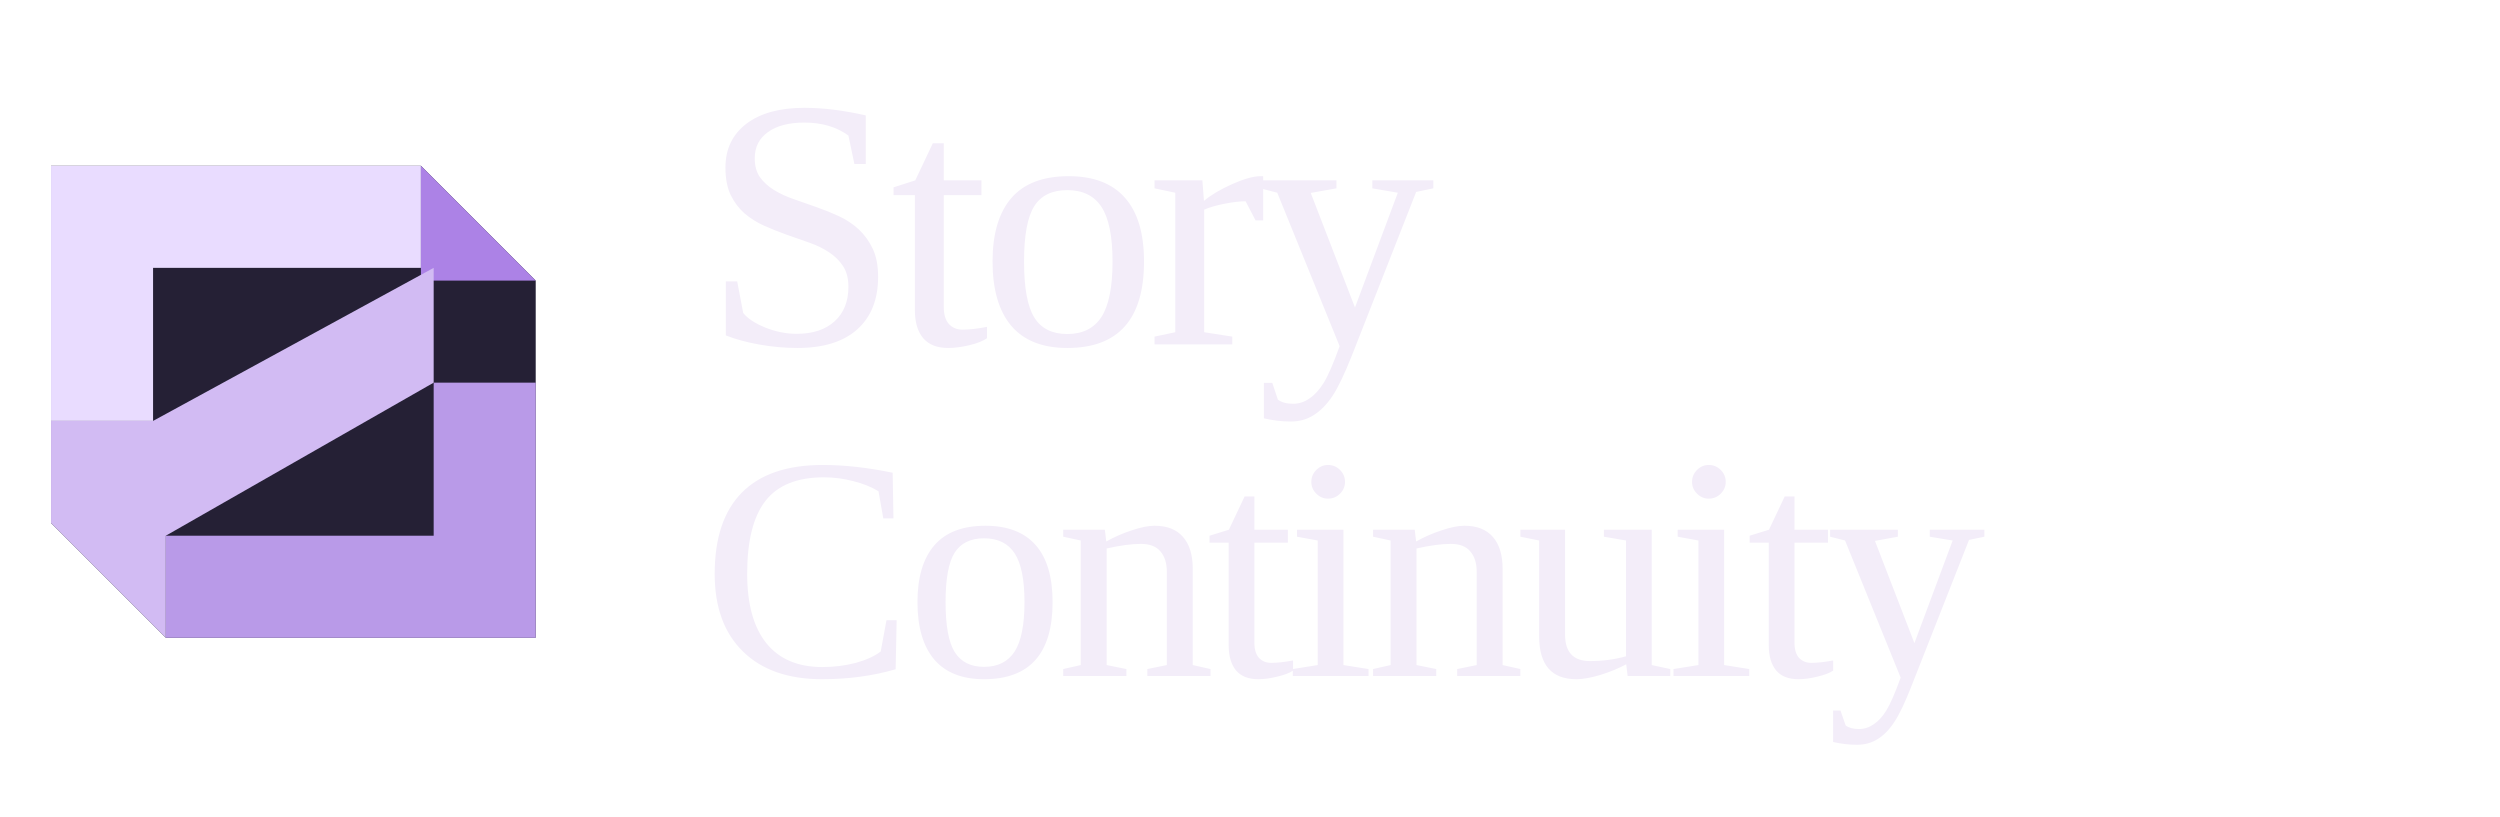
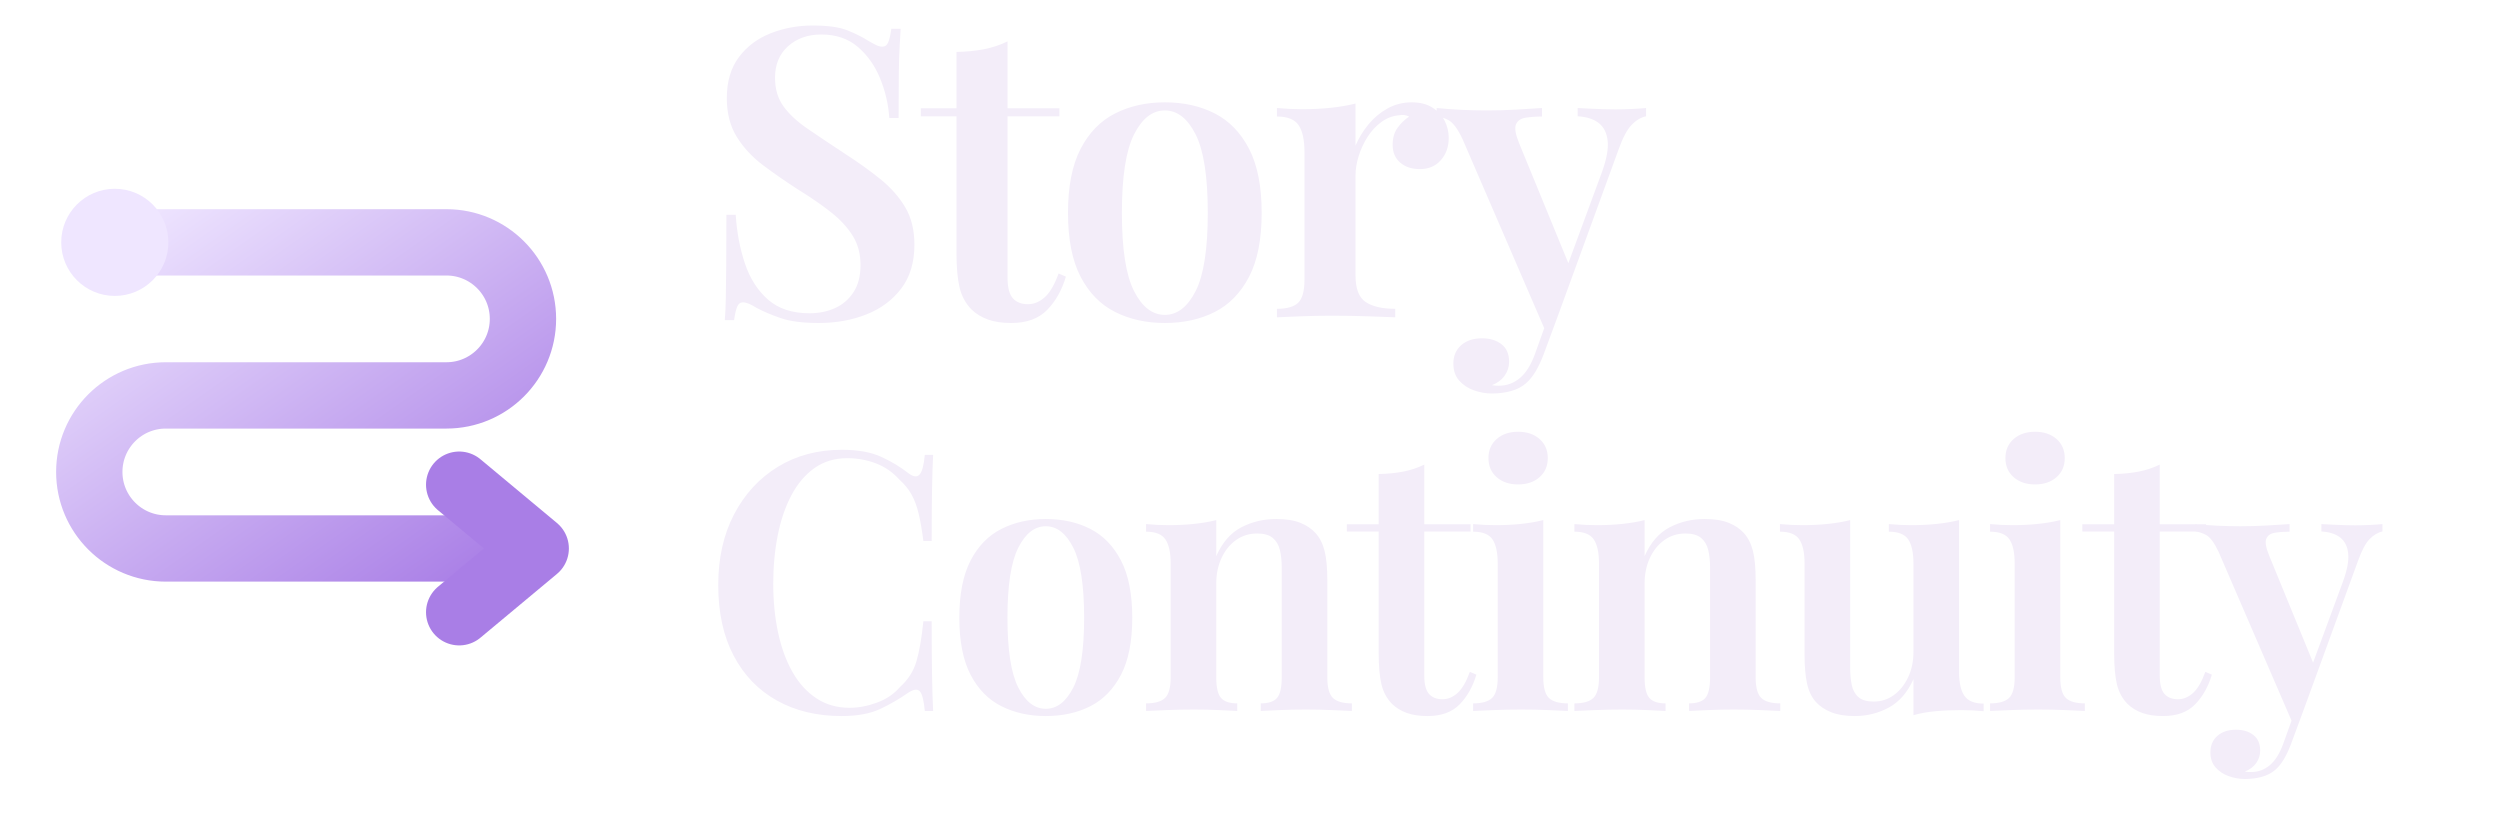
<svg xmlns="http://www.w3.org/2000/svg" width="196" height="64" viewBox="0 0 196 64" role="img" aria-labelledby="title desc">
  <g transform="translate(0 8)">
-     <path d="M4 5h29l9 9v28H13l-9-9V5Z" fill="#252035" />
-     <path d="M4 5h29v8H12v12H4V5Z" fill="#e9dcff" />
-     <path d="M33 5l9 9h-9V5Z" fill="#ac82e6" />
-     <path d="M42 14v28H13v-8h21V22h8v-8Z" fill="#b99ae8" />
-     <path d="M4 25h8l22-12v9L13 34v8l-9-9v-8Z" fill="#d2bbf3" />
+     <defs>
+       <linearGradient id="scLockG" x1="0" y1="0" x2="1" y2="1">
+         <stop offset="0" stop-color="#efe6ff" />
+         <stop offset="1" stop-color="#a97ee6" />
+       </linearGradient>
+     </defs>
+     <path d="M9 11h26a6 6 0 0 1 0 12H13a6 6 0 0 0 0 12h26" stroke="url(#scLockG)" stroke-width="5.2" stroke-linecap="round" stroke-linejoin="round" fill="none" />
+     <circle cx="9" cy="11" r="4.2" fill="#efe6ff" />
+     <path d="M36 30l6 5-6 5" stroke="#a97ee6" stroke-width="5.2" stroke-linecap="round" stroke-linejoin="round" fill="none" />
  </g>
-   <g fill="#f3edf9" font-family="Georgia, 'Times New Roman', serif">
-     <text x="55" y="27" font-size="28" letter-spacing="-.8">Story</text>
-     <text x="55" y="53" font-size="25" letter-spacing="-.7">Continuity</text>
-   </g>
+   <path fill="#f3edf9" d="M63.717 2.0Q65.496 2.0 66.449 2.384Q67.402 2.769 68.1 3.213Q68.482 3.436 68.72 3.547Q68.958 3.658 69.181 3.658Q69.498 3.658 69.641 3.309Q69.784 2.959 69.879 2.26H70.61Q70.578 2.851 70.531 3.655Q70.483 4.459 70.467 5.777Q70.451 7.095 70.451 9.249H69.721Q69.613 7.635 68.996 6.136Q68.38 4.637 67.246 3.671Q66.112 2.705 64.384 2.705Q62.815 2.705 61.789 3.62Q60.762 4.535 60.762 6.098Q60.762 7.426 61.43 8.344Q62.097 9.262 63.32 10.097Q64.543 10.933 66.201 12.025Q67.764 13.029 68.999 14.024Q70.235 15.018 70.963 16.238Q71.69 17.457 71.69 19.186Q71.69 21.257 70.661 22.616Q69.632 23.976 67.929 24.649Q66.226 25.323 64.193 25.323Q62.319 25.323 61.213 24.942Q60.108 24.56 59.333 24.147Q58.634 23.703 58.253 23.703Q57.935 23.703 57.792 24.052Q57.649 24.402 57.554 25.1H56.823Q56.887 24.37 56.903 23.388Q56.919 22.407 56.935 20.831Q56.95 19.255 56.95 16.841H57.681Q57.808 18.874 58.396 20.64Q58.983 22.407 60.206 23.483Q61.429 24.56 63.463 24.56Q64.562 24.56 65.461 24.157Q66.36 23.754 66.912 22.912Q67.465 22.07 67.465 20.78Q67.465 19.465 66.852 18.484Q66.239 17.502 65.159 16.647Q64.079 15.793 62.637 14.903Q61.144 13.944 59.841 12.966Q58.539 11.987 57.76 10.726Q56.982 9.465 56.982 7.699Q56.982 5.736 57.932 4.475Q58.882 3.213 60.426 2.607Q61.97 2.0 63.717 2.0Z M78.991 3.245V8.487H83.057V9.122H78.991V21.771Q78.991 22.909 79.404 23.379Q79.817 23.849 80.592 23.849Q81.303 23.849 81.913 23.299Q82.523 22.75 82.993 21.441L83.565 21.689Q83.108 23.252 82.107 24.287Q81.106 25.323 79.283 25.323Q78.216 25.323 77.46 25.053Q76.704 24.783 76.164 24.262Q75.465 23.544 75.226 22.521Q74.988 21.498 74.988 19.827V9.122H72.193V8.487H74.988V4.071Q76.138 4.052 77.129 3.862Q78.12 3.671 78.991 3.245Z M91.323 8.023Q93.534 8.023 95.237 8.893Q96.94 9.764 97.928 11.67Q98.915 13.576 98.915 16.689Q98.915 19.802 97.928 21.698Q96.94 23.595 95.237 24.459Q93.534 25.323 91.323 25.323Q89.144 25.323 87.426 24.459Q85.707 23.595 84.719 21.698Q83.731 19.802 83.731 16.689Q83.731 13.576 84.719 11.67Q85.707 9.764 87.426 8.893Q89.144 8.023 91.323 8.023ZM91.323 8.658Q89.856 8.658 88.906 10.545Q87.956 12.432 87.956 16.689Q87.956 20.945 88.906 22.816Q89.856 24.687 91.323 24.687Q92.791 24.687 93.741 22.816Q94.69 20.945 94.69 16.689Q94.69 12.432 93.741 10.545Q92.791 8.658 91.323 8.658Z M110.676 8.023Q111.648 8.023 112.293 8.429Q112.938 8.836 113.259 9.468Q113.58 10.1 113.58 10.812Q113.58 11.86 112.96 12.559Q112.341 13.258 111.324 13.258Q110.365 13.258 109.774 12.747Q109.183 12.235 109.183 11.352Q109.183 10.558 109.568 10.021Q109.952 9.484 110.479 9.141Q110.117 8.95 109.672 9.039Q108.929 9.103 108.294 9.57Q107.658 10.037 107.214 10.736Q106.769 11.435 106.521 12.232Q106.273 13.029 106.273 13.753V21.606Q106.273 23.15 107.071 23.68Q107.868 24.211 109.387 24.211V24.878Q108.656 24.846 107.277 24.799Q105.899 24.751 104.393 24.751Q103.173 24.751 101.95 24.799Q100.727 24.846 100.111 24.878V24.211Q101.286 24.211 101.778 23.734Q102.271 23.258 102.271 21.924V11.93Q102.271 10.501 101.813 9.818Q101.356 9.135 100.111 9.135V8.468Q101.127 8.563 102.08 8.563Q103.268 8.563 104.326 8.452Q105.384 8.341 106.273 8.118V11.415Q106.648 10.532 107.28 9.76Q107.913 8.989 108.777 8.506Q109.641 8.023 110.676 8.023Z M129.051 8.468V9.116Q128.447 9.243 127.92 9.789Q127.393 10.335 126.91 11.682L122.196 24.605L121.224 26.092L114.667 10.914Q114.089 9.687 113.546 9.411Q113.002 9.135 112.634 9.135V8.468Q113.561 8.563 114.565 8.611Q115.569 8.658 116.573 8.658Q117.761 8.658 118.851 8.595Q119.94 8.531 120.893 8.468V9.135Q120.188 9.135 119.613 9.227Q119.038 9.319 118.854 9.748Q118.67 10.177 119.095 11.219L123.066 20.895L122.812 21.034L125.595 13.487Q126.135 11.994 126.042 11.063Q125.95 10.132 125.353 9.656Q124.756 9.179 123.689 9.116V8.468Q124.21 8.499 124.711 8.522Q125.213 8.544 125.699 8.56Q126.185 8.576 126.624 8.576Q127.291 8.576 127.948 8.544Q128.606 8.512 129.051 8.468ZM122.196 24.605 121.014 27.801Q120.709 28.595 120.375 29.147Q120.042 29.7 119.635 30.05Q119.165 30.463 118.473 30.656Q117.78 30.85 116.967 30.85Q116.249 30.85 115.553 30.602Q114.858 30.355 114.4 29.837Q113.943 29.319 113.943 28.512Q113.943 27.61 114.553 27.067Q115.163 26.523 116.198 26.523Q117.119 26.523 117.717 26.987Q118.314 27.451 118.314 28.36Q118.314 28.963 117.964 29.452Q117.615 29.942 116.973 30.196Q117.113 30.227 117.269 30.234Q117.424 30.24 117.52 30.24Q118.441 30.24 119.159 29.64Q119.877 29.039 120.347 27.737L121.478 24.579Z M66.01 35.263Q67.882 35.263 69.088 35.816Q70.293 36.369 71.229 37.106Q71.796 37.532 72.094 37.205Q72.392 36.879 72.505 35.66H73.158Q73.101 36.743 73.073 38.297Q73.044 39.852 73.044 42.41H72.392Q72.228 41.134 72.023 40.274Q71.819 39.415 71.47 38.78Q71.121 38.144 70.497 37.588Q69.732 36.732 68.665 36.326Q67.599 35.921 66.43 35.921Q64.95 35.921 63.858 36.695Q62.766 37.469 62.048 38.825Q61.331 40.181 60.976 41.962Q60.622 43.743 60.622 45.757Q60.622 47.822 61.002 49.594Q61.382 51.367 62.133 52.689Q62.885 54.01 64.011 54.751Q65.137 55.491 66.6 55.491Q67.65 55.491 68.75 55.088Q69.851 54.685 70.565 53.857Q71.507 53.012 71.85 51.843Q72.193 50.675 72.392 48.706H73.044Q73.044 51.367 73.073 52.998Q73.101 54.629 73.158 55.74H72.505Q72.392 54.521 72.123 54.209Q71.853 53.897 71.229 54.294Q70.18 55.031 69.003 55.584Q67.826 56.138 65.982 56.138Q63.083 56.138 60.902 54.918Q58.721 53.698 57.516 51.401Q56.31 49.104 56.31 45.87Q56.31 42.694 57.558 40.311Q58.806 37.929 60.987 36.596Q63.168 35.263 66.01 35.263Z M81.99 40.691Q83.964 40.691 85.484 41.468Q87.004 42.245 87.887 43.947Q88.769 45.649 88.769 48.429Q88.769 51.208 87.887 52.901Q87.004 54.595 85.484 55.366Q83.964 56.138 81.99 56.138Q80.044 56.138 78.51 55.366Q76.975 54.595 76.093 52.901Q75.211 51.208 75.211 48.429Q75.211 45.649 76.093 43.947Q76.975 42.245 78.51 41.468Q80.044 40.691 81.99 40.691ZM81.99 41.258Q80.68 41.258 79.832 42.943Q78.984 44.628 78.984 48.429Q78.984 52.229 79.832 53.9Q80.68 55.57 81.99 55.57Q83.3 55.57 84.148 53.9Q84.996 52.229 84.996 48.429Q84.996 44.628 84.148 42.943Q83.3 41.258 81.99 41.258Z M100.051 40.691Q101.22 40.691 101.954 40.992Q102.689 41.292 103.137 41.792Q103.631 42.336 103.846 43.187Q104.062 44.038 104.062 45.484V53.103Q104.062 54.294 104.501 54.719Q104.941 55.145 105.99 55.145V55.74Q105.474 55.712 104.419 55.67Q103.364 55.627 102.36 55.627Q101.322 55.627 100.332 55.67Q99.342 55.712 98.843 55.74V55.145Q99.751 55.145 100.119 54.719Q100.488 54.294 100.488 53.103V44.497Q100.488 43.732 100.346 43.13Q100.204 42.529 99.788 42.177Q99.371 41.826 98.554 41.826Q97.635 41.826 96.912 42.336Q96.188 42.847 95.771 43.74Q95.354 44.634 95.354 45.74V53.103Q95.354 54.294 95.729 54.719Q96.103 55.145 97 55.145V55.74Q96.512 55.712 95.556 55.67Q94.6 55.627 93.596 55.627Q92.558 55.627 91.474 55.67Q90.391 55.712 89.852 55.74V55.145Q90.901 55.145 91.341 54.719Q91.781 54.294 91.781 53.103V44.18Q91.781 42.903 91.372 42.294Q90.964 41.684 89.852 41.684V41.088Q90.76 41.173 91.611 41.173Q92.671 41.173 93.616 41.074Q94.56 40.975 95.354 40.776V43.601Q96.069 41.99 97.32 41.341Q98.571 40.691 100.051 40.691Z M111.663 36.425V41.105H115.293V41.673H111.663V52.967Q111.663 53.982 112.032 54.402Q112.4 54.821 113.092 54.821Q113.728 54.821 114.272 54.331Q114.817 53.84 115.237 52.672L115.747 52.893Q115.339 54.288 114.445 55.213Q113.552 56.138 111.924 56.138Q110.971 56.138 110.296 55.896Q109.621 55.655 109.139 55.19Q108.515 54.549 108.302 53.636Q108.089 52.723 108.089 51.231V41.673H105.593V41.105H108.089V37.163Q109.116 37.146 110.001 36.976Q110.886 36.806 111.663 36.425Z M119.02 33.85Q120.053 33.85 120.699 34.417Q121.346 34.985 121.346 35.915Q121.346 36.845 120.699 37.412Q120.053 37.98 119.02 37.98Q117.988 37.98 117.341 37.412Q116.695 36.845 116.695 35.915Q116.695 34.985 117.341 34.417Q117.988 33.85 119.02 33.85ZM120.994 40.776V53.099Q120.994 54.294 121.434 54.719Q121.874 55.145 122.923 55.145V55.74Q122.409 55.712 121.367 55.67Q120.325 55.627 119.253 55.627Q118.2 55.627 117.115 55.67Q116.031 55.712 115.492 55.74V55.145Q116.541 55.145 116.981 54.719Q117.421 54.294 117.421 53.098V44.185Q117.421 42.903 117.015 42.294Q116.609 41.684 115.492 41.684V41.088Q116.4 41.173 117.25 41.173Q118.311 41.173 119.256 41.074Q120.2 40.975 120.994 40.776Z M133.633 40.691Q134.801 40.691 135.536 40.992Q136.271 41.292 136.719 41.792Q137.212 42.336 137.428 43.187Q137.643 44.038 137.643 45.484V53.103Q137.643 54.294 138.083 54.719Q138.523 55.145 139.572 55.145V55.74Q139.056 55.712 138.001 55.67Q136.946 55.627 135.941 55.627Q134.903 55.627 133.914 55.67Q132.924 55.712 132.424 55.74V55.145Q133.332 55.145 133.701 54.719Q134.07 54.294 134.07 53.103V44.497Q134.07 43.732 133.928 43.13Q133.786 42.529 133.369 42.177Q132.952 41.826 132.135 41.826Q131.216 41.826 130.493 42.336Q129.77 42.847 129.353 43.74Q128.936 44.634 128.936 45.74V53.103Q128.936 54.294 129.31 54.719Q129.685 55.145 130.581 55.145V55.74Q130.093 55.712 129.137 55.67Q128.181 55.627 127.177 55.627Q126.139 55.627 125.056 55.67Q123.972 55.712 123.434 55.74V55.145Q124.483 55.145 124.923 54.719Q125.362 54.294 125.362 53.103V44.18Q125.362 42.903 124.954 42.294Q124.545 41.684 123.434 41.684V41.088Q124.341 41.173 125.192 41.173Q126.253 41.173 127.197 41.074Q128.142 40.975 128.936 40.776V43.601Q129.651 41.99 130.901 41.341Q132.152 40.691 133.633 40.691Z M153.589 40.776V52.666Q153.589 53.942 154.011 54.552Q154.434 55.162 155.517 55.162V55.757Q154.638 55.672 153.759 55.672Q152.698 55.672 151.759 55.757Q150.821 55.843 150.015 56.069V53.245Q149.317 54.804 148.084 55.471Q146.85 56.138 145.42 56.138Q144.303 56.138 143.56 55.837Q142.817 55.536 142.368 55.037Q141.875 54.492 141.676 53.608Q141.478 52.723 141.478 51.344V44.18Q141.478 42.903 141.069 42.294Q140.661 41.684 139.549 41.684V41.088Q140.457 41.173 141.308 41.173Q142.368 41.173 143.313 41.074Q144.257 40.975 145.052 40.776V52.331Q145.052 53.097 145.176 53.698Q145.301 54.3 145.698 54.651Q146.095 55.003 146.901 55.003Q147.78 55.003 148.481 54.492Q149.181 53.982 149.598 53.097Q150.015 52.212 150.015 51.106V44.18Q150.015 42.903 149.607 42.294Q149.198 41.684 148.086 41.684V41.088Q148.994 41.173 149.845 41.173Q150.906 41.173 151.85 41.074Q152.795 40.975 153.589 40.776Z M159.551 33.85Q160.583 33.85 161.23 34.417Q161.876 34.985 161.876 35.915Q161.876 36.845 161.23 37.412Q160.583 37.98 159.551 37.98Q158.518 37.98 157.871 37.412Q157.225 36.845 157.225 35.915Q157.225 34.985 157.871 34.417Q158.518 33.85 159.551 33.85ZM161.525 40.776V53.099Q161.525 54.294 161.964 54.719Q162.404 55.145 163.453 55.145V55.74Q162.94 55.712 161.898 55.67Q160.855 55.627 159.783 55.627Q158.73 55.627 157.645 55.67Q156.561 55.712 156.022 55.74V55.145Q157.072 55.145 157.511 54.719Q157.951 54.294 157.951 53.098V44.185Q157.951 42.903 157.545 42.294Q157.139 41.684 156.022 41.684V41.088Q156.93 41.173 157.781 41.173Q158.842 41.173 159.786 41.074Q160.731 40.975 161.525 40.776Z M169.324 36.425V41.105H172.955V41.673H169.324V52.967Q169.324 53.982 169.693 54.402Q170.062 54.821 170.754 54.821Q171.389 54.821 171.934 54.331Q172.478 53.84 172.898 52.672L173.409 52.893Q173 54.288 172.107 55.213Q171.213 56.138 169.585 56.138Q168.632 56.138 167.957 55.896Q167.282 55.655 166.8 55.19Q166.176 54.549 165.963 53.636Q165.751 52.723 165.751 51.231V41.673H163.255V41.105H165.751V37.163Q166.777 37.146 167.662 36.976Q168.547 36.806 169.324 36.425Z M186.784 41.088V41.667Q186.246 41.78 185.775 42.268Q185.304 42.756 184.873 43.959L180.664 55.496L179.796 56.824L173.942 43.272Q173.426 42.177 172.941 41.931Q172.456 41.684 172.127 41.684V41.088Q172.955 41.173 173.851 41.216Q174.747 41.258 175.644 41.258Q176.704 41.258 177.677 41.202Q178.65 41.145 179.501 41.088V41.684Q178.871 41.684 178.358 41.766Q177.845 41.848 177.68 42.231Q177.516 42.614 177.896 43.544L181.441 52.184L181.214 52.309L183.699 45.57Q184.181 44.237 184.099 43.406Q184.016 42.574 183.483 42.149Q182.95 41.724 181.997 41.667V41.088Q182.462 41.117 182.91 41.136Q183.358 41.156 183.792 41.171Q184.226 41.185 184.618 41.185Q185.213 41.185 185.8 41.156Q186.387 41.128 186.784 41.088ZM180.664 55.496 179.609 58.35Q179.336 59.059 179.039 59.552Q178.741 60.046 178.378 60.358Q177.958 60.727 177.34 60.9Q176.721 61.073 175.995 61.073Q175.354 61.073 174.733 60.851Q174.112 60.63 173.704 60.168Q173.295 59.706 173.295 58.985Q173.295 58.18 173.84 57.695Q174.384 57.21 175.309 57.21Q176.131 57.21 176.665 57.624Q177.198 58.038 177.198 58.849Q177.198 59.388 176.886 59.825Q176.574 60.261 176.001 60.488Q176.126 60.517 176.265 60.522Q176.404 60.528 176.489 60.528Q177.311 60.528 177.952 59.992Q178.593 59.456 179.013 58.293L180.023 55.474Z" />
</svg>
